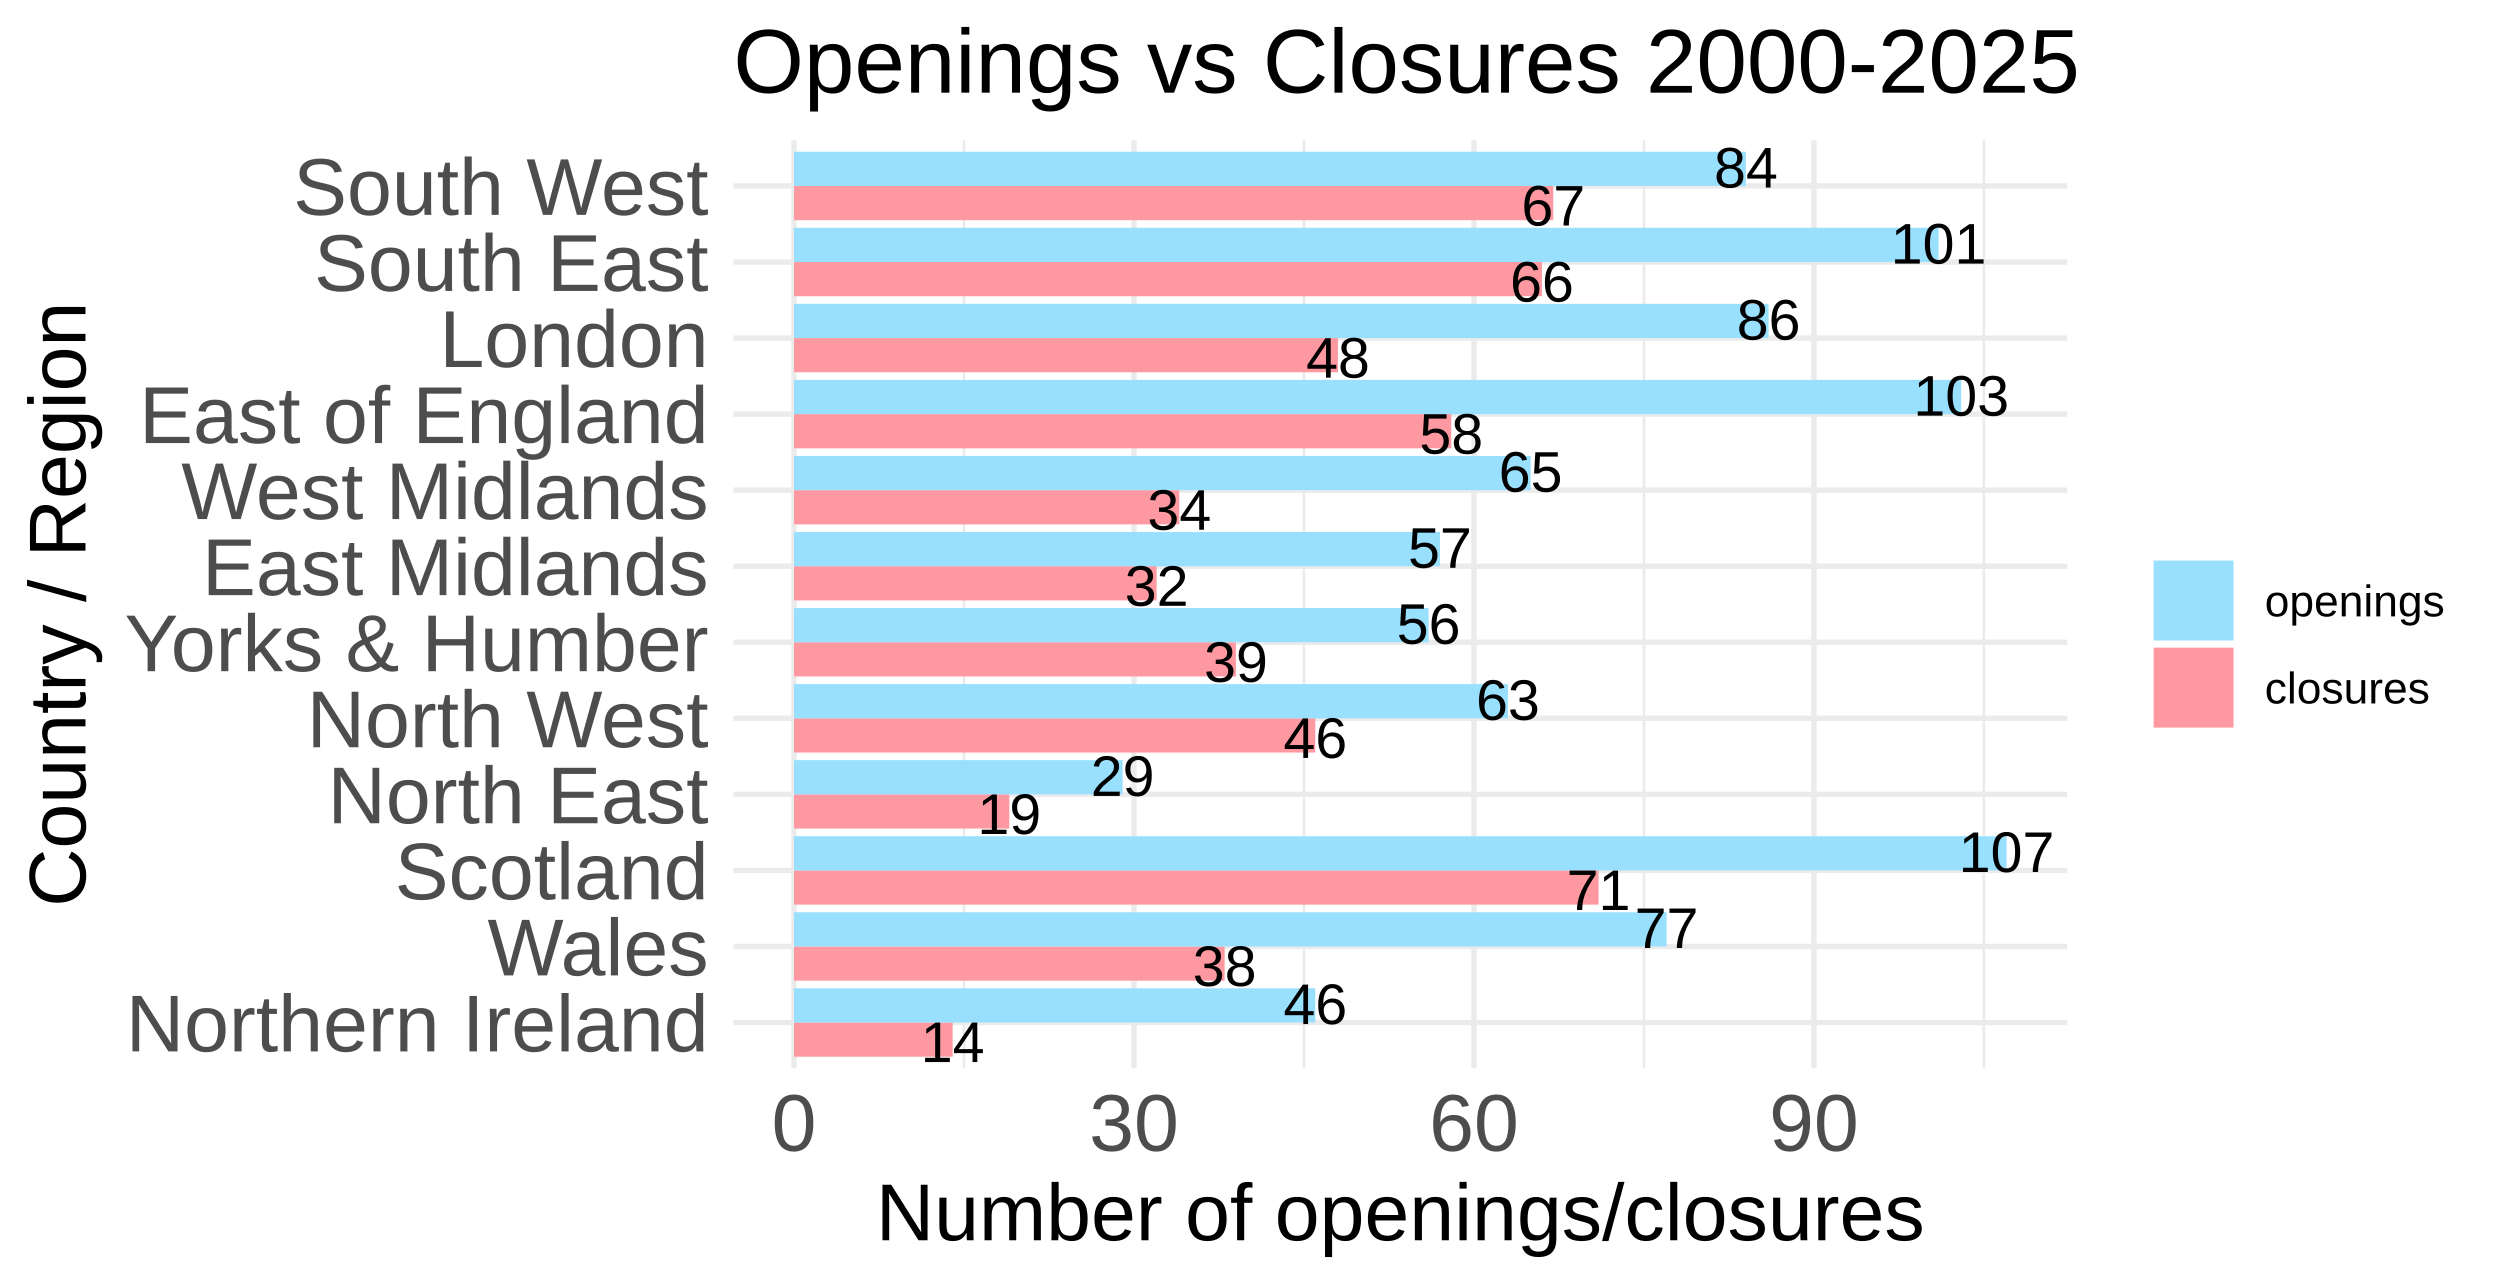
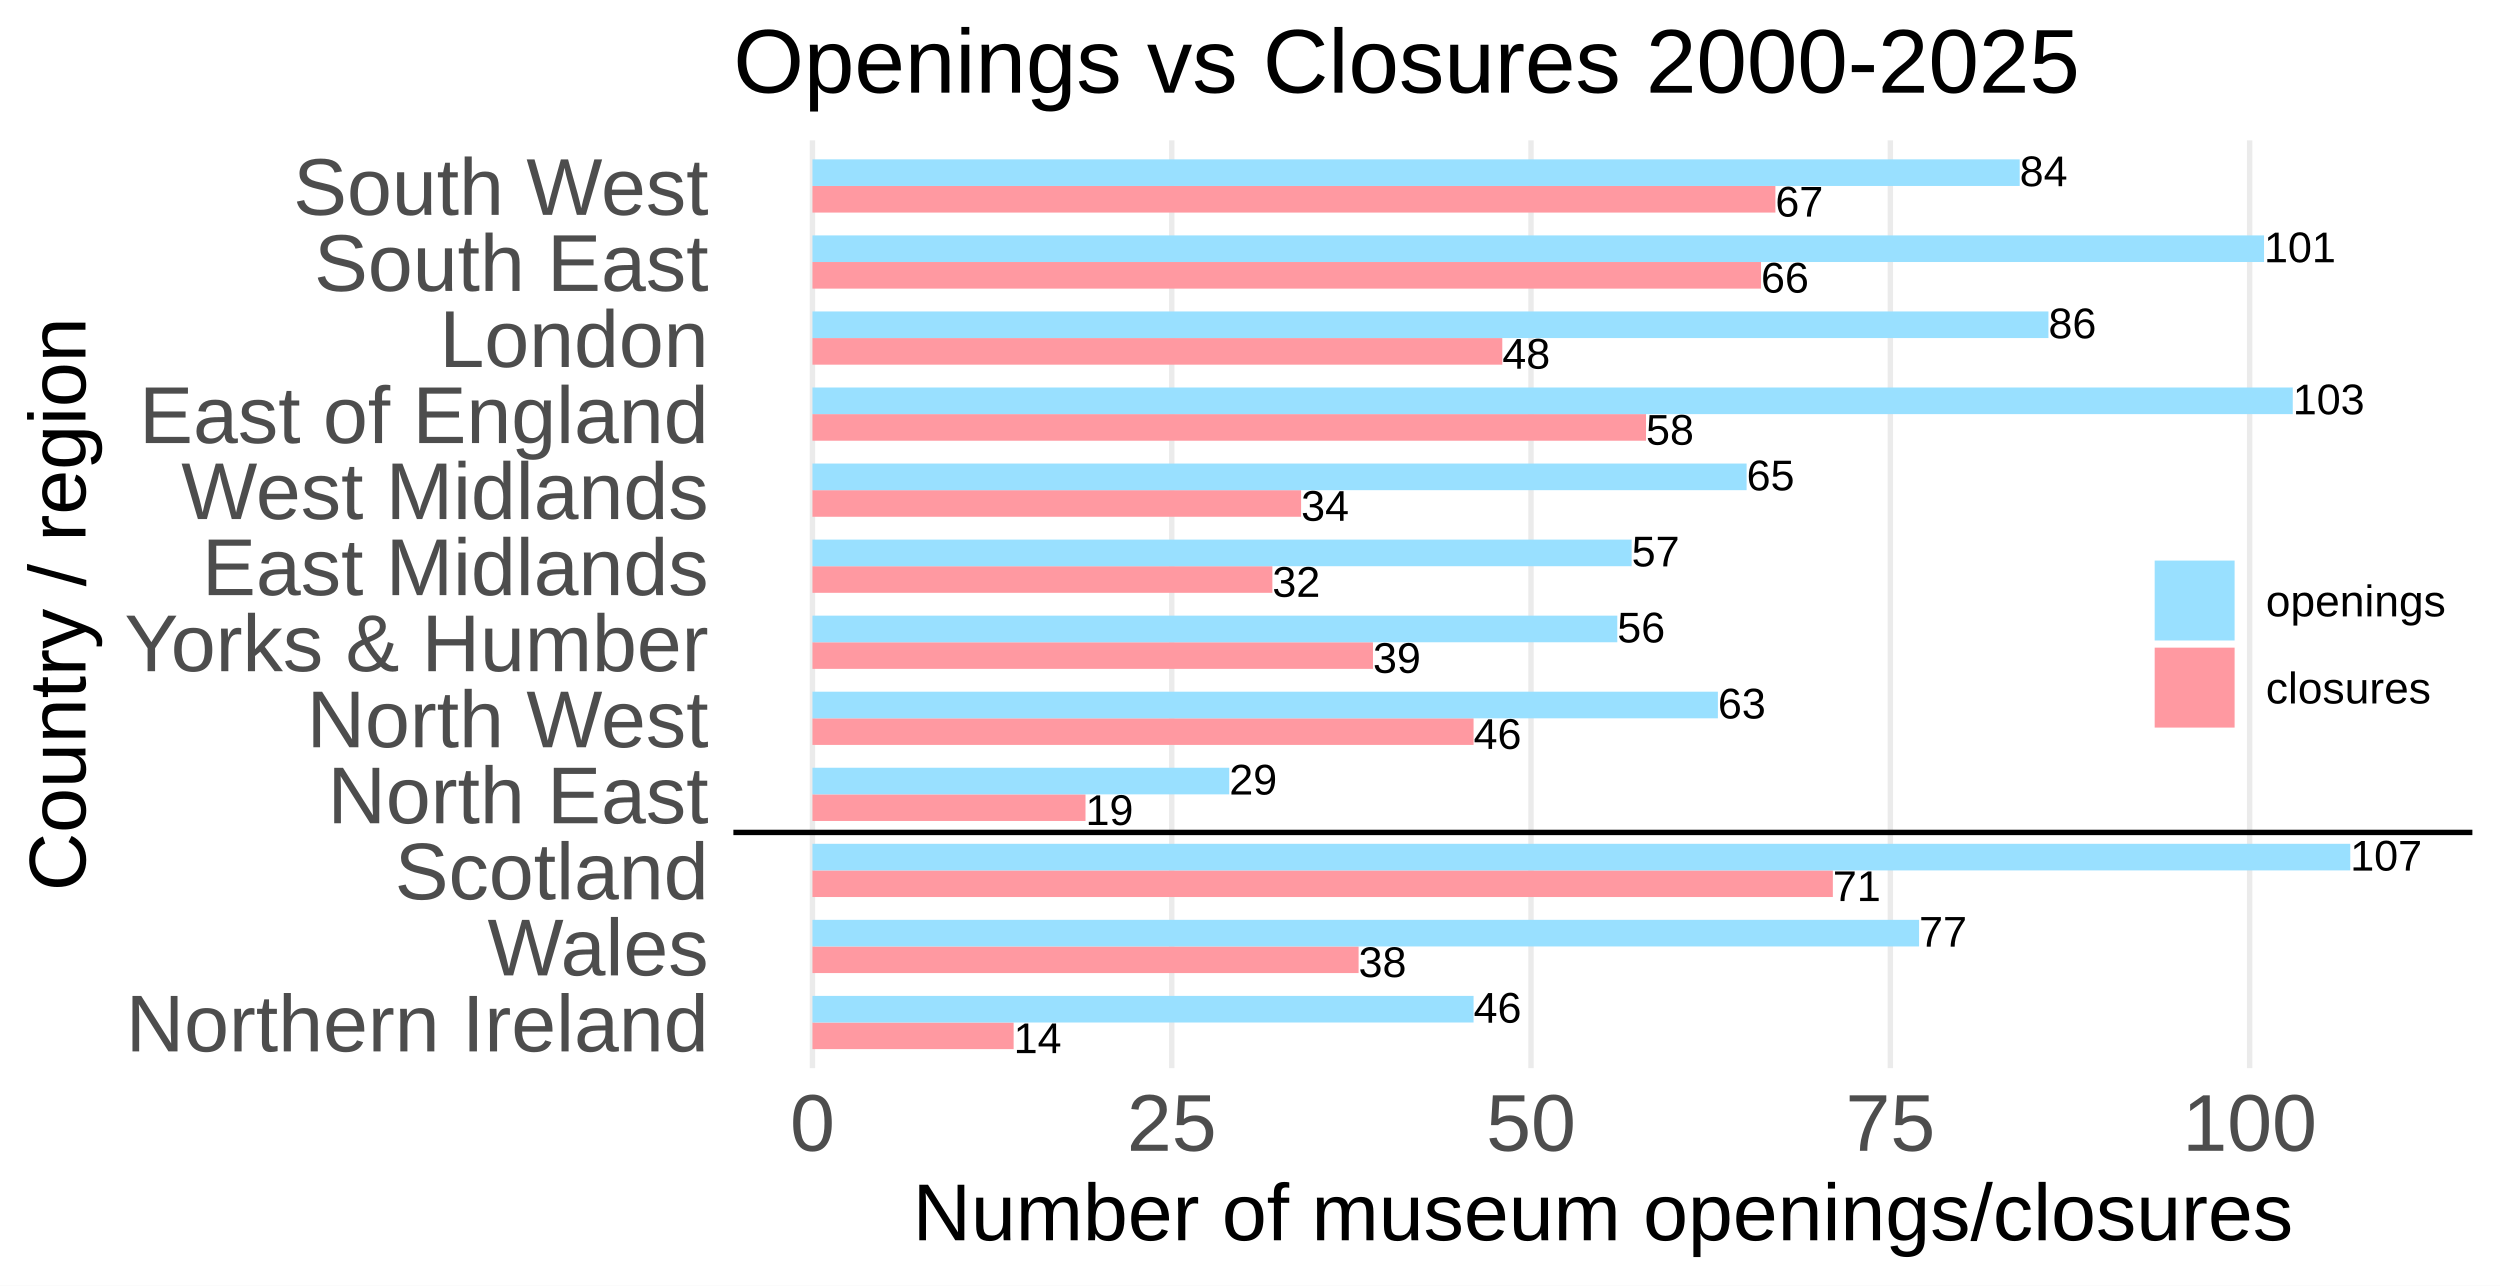
<svg xmlns="http://www.w3.org/2000/svg" class="svglite" width="496.06pt" height="255.12pt" viewBox="0 0 496.06 255.12">
  <defs>
    <style type="text/css">
    .svglite line, .svglite polyline, .svglite polygon, .svglite path, .svglite rect, .svglite circle {
      fill: none;
      stroke: #000000;
      stroke-linecap: round;
      stroke-linejoin: round;
      stroke-miterlimit: 10.00;
    }
    .svglite text {
      white-space: pre;
    }
  </style>
  </defs>
  <rect width="100%" height="100%" style="stroke: none; fill: #FFFFFF;" />
  <defs>
    <clipPath id="cpMC4wMHw0OTYuMDZ8MC4wMHwyNTUuMTI=">
      <rect x="0.00" y="0.00" width="496.06" height="255.12" />
    </clipPath>
  </defs>
  <g clip-path="url(#cpMC4wMHw0OTYuMDZ8MC4wMHwyNTUuMTI=)">
</g>
  <defs>
-     <clipPath id="cpMTQ1LjUyfDQxMC4xOHwyNy44NXwyMTEuOTQ=">
-       <rect x="145.52" y="27.85" width="264.66" height="184.09" />
+     <clipPath id="cpMTQ1LjUyfDQ5MC41OHwyNy44NXwyMTEuOTQ=">
+       <rect x="145.52" y="27.85" width="345.06" height="184.09" />
    </clipPath>
  </defs>
-   <g clip-path="url(#cpMTQ1LjUyfDQxMC4xOHwyNy44NXwyMTEuOTQ=)">
-     <polyline points="191.28,211.94 191.28,27.85 " style="stroke-width: 0.53; stroke: #EBEBEB; stroke-linecap: butt;" />
-     <polyline points="258.74,211.94 258.74,27.85 " style="stroke-width: 0.53; stroke: #EBEBEB; stroke-linecap: butt;" />
-     <polyline points="326.20,211.94 326.20,27.85 " style="stroke-width: 0.53; stroke: #EBEBEB; stroke-linecap: butt;" />
-     <polyline points="393.65,211.94 393.65,27.85 " style="stroke-width: 0.53; stroke: #EBEBEB; stroke-linecap: butt;" />
-     <polyline points="145.52,202.89 410.18,202.89 " style="stroke-width: 1.07; stroke: #EBEBEB; stroke-linecap: butt;" />
-     <polyline points="145.52,187.80 410.18,187.80 " style="stroke-width: 1.07; stroke: #EBEBEB; stroke-linecap: butt;" />
-     <polyline points="145.52,172.71 410.18,172.71 " style="stroke-width: 1.07; stroke: #EBEBEB; stroke-linecap: butt;" />
-     <polyline points="145.52,157.62 410.18,157.62 " style="stroke-width: 1.07; stroke: #EBEBEB; stroke-linecap: butt;" />
-     <polyline points="145.52,142.53 410.18,142.53 " style="stroke-width: 1.07; stroke: #EBEBEB; stroke-linecap: butt;" />
-     <polyline points="145.52,127.44 410.18,127.44 " style="stroke-width: 1.07; stroke: #EBEBEB; stroke-linecap: butt;" />
-     <polyline points="145.52,112.35 410.18,112.35 " style="stroke-width: 1.07; stroke: #EBEBEB; stroke-linecap: butt;" />
-     <polyline points="145.52,97.26 410.18,97.26 " style="stroke-width: 1.07; stroke: #EBEBEB; stroke-linecap: butt;" />
-     <polyline points="145.52,82.17 410.18,82.17 " style="stroke-width: 1.07; stroke: #EBEBEB; stroke-linecap: butt;" />
-     <polyline points="145.52,67.08 410.18,67.08 " style="stroke-width: 1.07; stroke: #EBEBEB; stroke-linecap: butt;" />
-     <polyline points="145.52,51.99 410.18,51.99 " style="stroke-width: 1.07; stroke: #EBEBEB; stroke-linecap: butt;" />
-     <polyline points="145.52,36.90 410.18,36.90 " style="stroke-width: 1.07; stroke: #EBEBEB; stroke-linecap: butt;" />
-     <polyline points="157.55,211.94 157.55,27.85 " style="stroke-width: 1.07; stroke: #EBEBEB; stroke-linecap: butt;" />
-     <polyline points="225.01,211.94 225.01,27.85 " style="stroke-width: 1.07; stroke: #EBEBEB; stroke-linecap: butt;" />
-     <polyline points="292.47,211.94 292.47,27.85 " style="stroke-width: 1.07; stroke: #EBEBEB; stroke-linecap: butt;" />
-     <polyline points="359.92,211.94 359.92,27.85 " style="stroke-width: 1.07; stroke: #EBEBEB; stroke-linecap: butt;" />
-     <rect x="157.55" y="202.89" width="31.48" height="6.79" style="stroke-width: 1.07; stroke: none; stroke-linecap: butt; stroke-linejoin: miter; fill: #FF99A1;" />
-     <rect x="157.55" y="196.10" width="103.43" height="6.79" style="stroke-width: 1.07; stroke: none; stroke-linecap: butt; stroke-linejoin: miter; fill: #99E0FF;" />
-     <rect x="157.55" y="187.80" width="85.45" height="6.79" style="stroke-width: 1.07; stroke: none; stroke-linecap: butt; stroke-linejoin: miter; fill: #FF99A1;" />
-     <rect x="157.55" y="181.01" width="173.14" height="6.79" style="stroke-width: 1.07; stroke: none; stroke-linecap: butt; stroke-linejoin: miter; fill: #99E0FF;" />
-     <rect x="157.55" y="172.71" width="159.65" height="6.79" style="stroke-width: 1.07; stroke: none; stroke-linecap: butt; stroke-linejoin: miter; fill: #FF99A1;" />
-     <rect x="157.55" y="165.92" width="240.60" height="6.79" style="stroke-width: 1.07; stroke: none; stroke-linecap: butt; stroke-linejoin: miter; fill: #99E0FF;" />
-     <rect x="157.55" y="157.62" width="42.72" height="6.79" style="stroke-width: 1.07; stroke: none; stroke-linecap: butt; stroke-linejoin: miter; fill: #FF99A1;" />
-     <rect x="157.55" y="150.83" width="65.21" height="6.79" style="stroke-width: 1.07; stroke: none; stroke-linecap: butt; stroke-linejoin: miter; fill: #99E0FF;" />
-     <rect x="157.55" y="142.53" width="103.43" height="6.79" style="stroke-width: 1.07; stroke: none; stroke-linecap: butt; stroke-linejoin: miter; fill: #FF99A1;" />
-     <rect x="157.55" y="135.74" width="141.66" height="6.79" style="stroke-width: 1.07; stroke: none; stroke-linecap: butt; stroke-linejoin: miter; fill: #99E0FF;" />
-     <rect x="157.55" y="127.44" width="87.69" height="6.79" style="stroke-width: 1.07; stroke: none; stroke-linecap: butt; stroke-linejoin: miter; fill: #FF99A1;" />
-     <rect x="157.55" y="120.65" width="125.92" height="6.79" style="stroke-width: 1.07; stroke: none; stroke-linecap: butt; stroke-linejoin: miter; fill: #99E0FF;" />
-     <rect x="157.55" y="112.35" width="71.95" height="6.79" style="stroke-width: 1.07; stroke: none; stroke-linecap: butt; stroke-linejoin: miter; fill: #FF99A1;" />
-     <rect x="157.55" y="105.56" width="128.17" height="6.79" style="stroke-width: 1.07; stroke: none; stroke-linecap: butt; stroke-linejoin: miter; fill: #99E0FF;" />
-     <rect x="157.55" y="97.26" width="76.45" height="6.79" style="stroke-width: 1.07; stroke: none; stroke-linecap: butt; stroke-linejoin: miter; fill: #FF99A1;" />
-     <rect x="157.55" y="90.47" width="146.16" height="6.79" style="stroke-width: 1.07; stroke: none; stroke-linecap: butt; stroke-linejoin: miter; fill: #99E0FF;" />
-     <rect x="157.55" y="82.17" width="130.42" height="6.79" style="stroke-width: 1.07; stroke: none; stroke-linecap: butt; stroke-linejoin: miter; fill: #FF99A1;" />
-     <rect x="157.55" y="75.38" width="231.60" height="6.79" style="stroke-width: 1.07; stroke: none; stroke-linecap: butt; stroke-linejoin: miter; fill: #99E0FF;" />
-     <rect x="157.55" y="67.08" width="107.93" height="6.79" style="stroke-width: 1.07; stroke: none; stroke-linecap: butt; stroke-linejoin: miter; fill: #FF99A1;" />
-     <rect x="157.55" y="60.29" width="193.38" height="6.79" style="stroke-width: 1.07; stroke: none; stroke-linecap: butt; stroke-linejoin: miter; fill: #99E0FF;" />
-     <rect x="157.55" y="51.99" width="148.41" height="6.79" style="stroke-width: 1.07; stroke: none; stroke-linecap: butt; stroke-linejoin: miter; fill: #FF99A1;" />
-     <rect x="157.55" y="45.20" width="227.11" height="6.79" style="stroke-width: 1.07; stroke: none; stroke-linecap: butt; stroke-linejoin: miter; fill: #99E0FF;" />
-     <rect x="157.55" y="36.90" width="150.65" height="6.79" style="stroke-width: 1.07; stroke: none; stroke-linecap: butt; stroke-linejoin: miter; fill: #FF99A1;" />
-     <rect x="157.55" y="30.11" width="188.88" height="6.79" style="stroke-width: 1.07; stroke: none; stroke-linecap: butt; stroke-linejoin: miter; fill: #99E0FF;" />
-     <text x="260.99" y="203.20" text-anchor="middle" style="font-size: 11.38px; font-family: &quot;Arial&quot;;" textLength="12.66px" lengthAdjust="spacingAndGlyphs">46</text>
-     <text x="330.69" y="188.11" text-anchor="middle" style="font-size: 11.38px; font-family: &quot;Arial&quot;;" textLength="12.66px" lengthAdjust="spacingAndGlyphs">77</text>
-     <text x="398.15" y="173.02" text-anchor="middle" style="font-size: 11.38px; font-family: &quot;Arial&quot;;" textLength="18.99px" lengthAdjust="spacingAndGlyphs">107</text>
-     <text x="222.76" y="157.93" text-anchor="middle" style="font-size: 11.38px; font-family: &quot;Arial&quot;;" textLength="12.66px" lengthAdjust="spacingAndGlyphs">29</text>
-     <text x="299.21" y="142.84" text-anchor="middle" style="font-size: 11.38px; font-family: &quot;Arial&quot;;" textLength="12.66px" lengthAdjust="spacingAndGlyphs">63</text>
-     <text x="283.47" y="127.75" text-anchor="middle" style="font-size: 11.38px; font-family: &quot;Arial&quot;;" textLength="12.66px" lengthAdjust="spacingAndGlyphs">56</text>
-     <text x="285.72" y="112.66" text-anchor="middle" style="font-size: 11.38px; font-family: &quot;Arial&quot;;" textLength="12.66px" lengthAdjust="spacingAndGlyphs">57</text>
-     <text x="303.71" y="97.57" text-anchor="middle" style="font-size: 11.38px; font-family: &quot;Arial&quot;;" textLength="12.66px" lengthAdjust="spacingAndGlyphs">65</text>
-     <text x="389.16" y="82.48" text-anchor="middle" style="font-size: 11.38px; font-family: &quot;Arial&quot;;" textLength="18.99px" lengthAdjust="spacingAndGlyphs">103</text>
-     <text x="350.93" y="67.39" text-anchor="middle" style="font-size: 11.38px; font-family: &quot;Arial&quot;;" textLength="12.66px" lengthAdjust="spacingAndGlyphs">86</text>
-     <text x="384.66" y="52.30" text-anchor="middle" style="font-size: 11.38px; font-family: &quot;Arial&quot;;" textLength="18.99px" lengthAdjust="spacingAndGlyphs">101</text>
-     <text x="346.43" y="37.21" text-anchor="middle" style="font-size: 11.38px; font-family: &quot;Arial&quot;;" textLength="12.66px" lengthAdjust="spacingAndGlyphs">84</text>
-     <text x="189.03" y="210.74" text-anchor="middle" style="font-size: 11.38px; font-family: &quot;Arial&quot;;" textLength="12.66px" lengthAdjust="spacingAndGlyphs">14</text>
-     <text x="243.00" y="195.65" text-anchor="middle" style="font-size: 11.38px; font-family: &quot;Arial&quot;;" textLength="12.66px" lengthAdjust="spacingAndGlyphs">38</text>
-     <text x="317.20" y="180.57" text-anchor="middle" style="font-size: 11.38px; font-family: &quot;Arial&quot;;" textLength="12.66px" lengthAdjust="spacingAndGlyphs">71</text>
-     <text x="200.28" y="165.48" text-anchor="middle" style="font-size: 11.38px; font-family: &quot;Arial&quot;;" textLength="12.66px" lengthAdjust="spacingAndGlyphs">19</text>
-     <text x="260.99" y="150.39" text-anchor="middle" style="font-size: 11.38px; font-family: &quot;Arial&quot;;" textLength="12.66px" lengthAdjust="spacingAndGlyphs">46</text>
-     <text x="245.25" y="135.30" text-anchor="middle" style="font-size: 11.38px; font-family: &quot;Arial&quot;;" textLength="12.66px" lengthAdjust="spacingAndGlyphs">39</text>
-     <text x="229.51" y="120.21" text-anchor="middle" style="font-size: 11.38px; font-family: &quot;Arial&quot;;" textLength="12.66px" lengthAdjust="spacingAndGlyphs">32</text>
-     <text x="234.00" y="105.12" text-anchor="middle" style="font-size: 11.38px; font-family: &quot;Arial&quot;;" textLength="12.66px" lengthAdjust="spacingAndGlyphs">34</text>
-     <text x="287.97" y="90.03" text-anchor="middle" style="font-size: 11.38px; font-family: &quot;Arial&quot;;" textLength="12.66px" lengthAdjust="spacingAndGlyphs">58</text>
-     <text x="265.48" y="74.94" text-anchor="middle" style="font-size: 11.38px; font-family: &quot;Arial&quot;;" textLength="12.66px" lengthAdjust="spacingAndGlyphs">48</text>
-     <text x="305.96" y="59.85" text-anchor="middle" style="font-size: 11.38px; font-family: &quot;Arial&quot;;" textLength="12.66px" lengthAdjust="spacingAndGlyphs">66</text>
-     <text x="308.21" y="44.76" text-anchor="middle" style="font-size: 11.38px; font-family: &quot;Arial&quot;;" textLength="12.66px" lengthAdjust="spacingAndGlyphs">67</text>
+   <g clip-path="url(#cpMTQ1LjUyfDQ5MC41OHwyNy44NXwyMTEuOTQ=)">
+     <polyline points="161.21,211.94 161.21,27.85 " style="stroke-width: 1.07; stroke: #EBEBEB; stroke-linecap: butt;" />
+     <polyline points="232.50,211.94 232.50,27.85 " style="stroke-width: 1.07; stroke: #EBEBEB; stroke-linecap: butt;" />
+     <polyline points="303.79,211.94 303.79,27.85 " style="stroke-width: 1.07; stroke: #EBEBEB; stroke-linecap: butt;" />
+     <polyline points="375.09,211.94 375.09,27.85 " style="stroke-width: 1.07; stroke: #EBEBEB; stroke-linecap: butt;" />
+     <polyline points="446.38,211.94 446.38,27.85 " style="stroke-width: 1.07; stroke: #EBEBEB; stroke-linecap: butt;" />
+     <rect x="161.21" y="202.89" width="39.92" height="5.28" style="stroke-width: 1.07; stroke: none; stroke-linecap: butt; stroke-linejoin: miter; fill: #FF99A1;" />
+     <rect x="161.21" y="197.61" width="131.18" height="5.28" style="stroke-width: 1.07; stroke: none; stroke-linecap: butt; stroke-linejoin: miter; fill: #99E0FF;" />
+     <rect x="161.21" y="187.80" width="108.37" height="5.28" style="stroke-width: 1.07; stroke: none; stroke-linecap: butt; stroke-linejoin: miter; fill: #FF99A1;" />
+     <rect x="161.21" y="182.52" width="219.58" height="5.28" style="stroke-width: 1.07; stroke: none; stroke-linecap: butt; stroke-linejoin: miter; fill: #99E0FF;" />
+     <rect x="161.21" y="172.71" width="202.47" height="5.28" style="stroke-width: 1.07; stroke: none; stroke-linecap: butt; stroke-linejoin: miter; fill: #FF99A1;" />
+     <rect x="161.21" y="167.43" width="305.14" height="5.28" style="stroke-width: 1.07; stroke: none; stroke-linecap: butt; stroke-linejoin: miter; fill: #99E0FF;" />
+     <rect x="161.21" y="157.62" width="54.18" height="5.28" style="stroke-width: 1.07; stroke: none; stroke-linecap: butt; stroke-linejoin: miter; fill: #FF99A1;" />
+     <rect x="161.21" y="152.34" width="82.70" height="5.28" style="stroke-width: 1.07; stroke: none; stroke-linecap: butt; stroke-linejoin: miter; fill: #99E0FF;" />
+     <rect x="161.21" y="142.53" width="131.18" height="5.28" style="stroke-width: 1.07; stroke: none; stroke-linecap: butt; stroke-linejoin: miter; fill: #FF99A1;" />
+     <rect x="161.21" y="137.25" width="179.66" height="5.28" style="stroke-width: 1.07; stroke: none; stroke-linecap: butt; stroke-linejoin: miter; fill: #99E0FF;" />
+     <rect x="161.21" y="127.44" width="111.22" height="5.28" style="stroke-width: 1.07; stroke: none; stroke-linecap: butt; stroke-linejoin: miter; fill: #FF99A1;" />
+     <rect x="161.21" y="122.16" width="159.70" height="5.28" style="stroke-width: 1.07; stroke: none; stroke-linecap: butt; stroke-linejoin: miter; fill: #99E0FF;" />
+     <rect x="161.21" y="112.35" width="91.26" height="5.28" style="stroke-width: 1.07; stroke: none; stroke-linecap: butt; stroke-linejoin: miter; fill: #FF99A1;" />
+     <rect x="161.21" y="107.07" width="162.55" height="5.28" style="stroke-width: 1.07; stroke: none; stroke-linecap: butt; stroke-linejoin: miter; fill: #99E0FF;" />
+     <rect x="161.21" y="97.26" width="96.96" height="5.28" style="stroke-width: 1.07; stroke: none; stroke-linecap: butt; stroke-linejoin: miter; fill: #FF99A1;" />
+     <rect x="161.21" y="91.98" width="185.36" height="5.28" style="stroke-width: 1.07; stroke: none; stroke-linecap: butt; stroke-linejoin: miter; fill: #99E0FF;" />
+     <rect x="161.21" y="82.17" width="165.40" height="5.28" style="stroke-width: 1.07; stroke: none; stroke-linecap: butt; stroke-linejoin: miter; fill: #FF99A1;" />
+     <rect x="161.21" y="76.89" width="293.73" height="5.28" style="stroke-width: 1.07; stroke: none; stroke-linecap: butt; stroke-linejoin: miter; fill: #99E0FF;" />
+     <rect x="161.21" y="67.08" width="136.88" height="5.28" style="stroke-width: 1.07; stroke: none; stroke-linecap: butt; stroke-linejoin: miter; fill: #FF99A1;" />
+     <rect x="161.21" y="61.80" width="245.25" height="5.28" style="stroke-width: 1.07; stroke: none; stroke-linecap: butt; stroke-linejoin: miter; fill: #99E0FF;" />
+     <rect x="161.21" y="51.99" width="188.22" height="5.28" style="stroke-width: 1.07; stroke: none; stroke-linecap: butt; stroke-linejoin: miter; fill: #FF99A1;" />
+     <rect x="161.21" y="46.71" width="288.03" height="5.28" style="stroke-width: 1.07; stroke: none; stroke-linecap: butt; stroke-linejoin: miter; fill: #99E0FF;" />
+     <rect x="161.21" y="36.90" width="191.07" height="5.28" style="stroke-width: 1.07; stroke: none; stroke-linecap: butt; stroke-linejoin: miter; fill: #FF99A1;" />
+     <rect x="161.21" y="31.62" width="239.55" height="5.28" style="stroke-width: 1.07; stroke: none; stroke-linecap: butt; stroke-linejoin: miter; fill: #99E0FF;" />
+     <text x="292.39" y="202.93" style="font-size: 8.54px; font-family: &quot;Arial&quot;;" textLength="9.49px" lengthAdjust="spacingAndGlyphs">46</text>
+     <text x="380.79" y="187.84" style="font-size: 8.54px; font-family: &quot;Arial&quot;;" textLength="9.49px" lengthAdjust="spacingAndGlyphs">77</text>
+     <text x="466.34" y="172.75" style="font-size: 8.54px; font-family: &quot;Arial&quot;;" textLength="14.23px" lengthAdjust="spacingAndGlyphs">107</text>
+     <text x="243.91" y="157.66" style="font-size: 8.54px; font-family: &quot;Arial&quot;;" textLength="9.49px" lengthAdjust="spacingAndGlyphs">29</text>
+     <text x="340.87" y="142.57" style="font-size: 8.54px; font-family: &quot;Arial&quot;;" textLength="9.49px" lengthAdjust="spacingAndGlyphs">63</text>
+     <text x="320.90" y="127.48" style="font-size: 8.54px; font-family: &quot;Arial&quot;;" textLength="9.49px" lengthAdjust="spacingAndGlyphs">56</text>
+     <text x="323.76" y="112.39" style="font-size: 8.54px; font-family: &quot;Arial&quot;;" textLength="9.49px" lengthAdjust="spacingAndGlyphs">57</text>
+     <text x="346.57" y="97.30" style="font-size: 8.54px; font-family: &quot;Arial&quot;;" textLength="9.49px" lengthAdjust="spacingAndGlyphs">65</text>
+     <text x="454.94" y="82.21" style="font-size: 8.54px; font-family: &quot;Arial&quot;;" textLength="14.23px" lengthAdjust="spacingAndGlyphs">103</text>
+     <text x="406.46" y="67.13" style="font-size: 8.54px; font-family: &quot;Arial&quot;;" textLength="9.49px" lengthAdjust="spacingAndGlyphs">86</text>
+     <text x="449.23" y="52.04" style="font-size: 8.54px; font-family: &quot;Arial&quot;;" textLength="14.23px" lengthAdjust="spacingAndGlyphs">101</text>
+     <text x="400.75" y="36.95" style="font-size: 8.54px; font-family: &quot;Arial&quot;;" textLength="9.49px" lengthAdjust="spacingAndGlyphs">84</text>
+     <text x="201.13" y="208.97" style="font-size: 8.54px; font-family: &quot;Arial&quot;;" textLength="9.49px" lengthAdjust="spacingAndGlyphs">14</text>
+     <text x="269.57" y="193.88" style="font-size: 8.54px; font-family: &quot;Arial&quot;;" textLength="9.49px" lengthAdjust="spacingAndGlyphs">38</text>
+     <text x="363.68" y="178.79" style="font-size: 8.54px; font-family: &quot;Arial&quot;;" textLength="9.49px" lengthAdjust="spacingAndGlyphs">71</text>
+     <text x="215.39" y="163.70" style="font-size: 8.54px; font-family: &quot;Arial&quot;;" textLength="9.49px" lengthAdjust="spacingAndGlyphs">19</text>
+     <text x="292.39" y="148.61" style="font-size: 8.54px; font-family: &quot;Arial&quot;;" textLength="9.49px" lengthAdjust="spacingAndGlyphs">46</text>
+     <text x="272.43" y="133.52" style="font-size: 8.54px; font-family: &quot;Arial&quot;;" textLength="9.49px" lengthAdjust="spacingAndGlyphs">39</text>
+     <text x="252.46" y="118.43" style="font-size: 8.54px; font-family: &quot;Arial&quot;;" textLength="9.49px" lengthAdjust="spacingAndGlyphs">32</text>
+     <text x="258.17" y="103.34" style="font-size: 8.54px; font-family: &quot;Arial&quot;;" textLength="9.49px" lengthAdjust="spacingAndGlyphs">34</text>
+     <text x="326.61" y="88.25" style="font-size: 8.54px; font-family: &quot;Arial&quot;;" textLength="9.49px" lengthAdjust="spacingAndGlyphs">58</text>
+     <text x="298.09" y="73.16" style="font-size: 8.54px; font-family: &quot;Arial&quot;;" textLength="9.49px" lengthAdjust="spacingAndGlyphs">48</text>
+     <text x="349.42" y="58.07" style="font-size: 8.54px; font-family: &quot;Arial&quot;;" textLength="9.49px" lengthAdjust="spacingAndGlyphs">66</text>
+     <text x="352.27" y="42.98" style="font-size: 8.54px; font-family: &quot;Arial&quot;;" textLength="9.49px" lengthAdjust="spacingAndGlyphs">67</text>
+     <line x1="145.52" y1="165.17" x2="490.58" y2="165.17" style="stroke-width: 1.07; stroke-linecap: butt;" />
  </g>
  <g clip-path="url(#cpMC4wMHw0OTYuMDZ8MC4wMHwyNTUuMTI=)">
    <text x="140.59" y="208.63" text-anchor="end" style="font-size: 16.00px;fill: #4D4D4D; font-family: &quot;Arial&quot;;" textLength="115.62px" lengthAdjust="spacingAndGlyphs">Northern Ireland</text>
    <text x="140.59" y="193.54" text-anchor="end" style="font-size: 16.00px;fill: #4D4D4D; font-family: &quot;Arial&quot;;" textLength="44.45px" lengthAdjust="spacingAndGlyphs">Wales</text>
    <text x="140.59" y="178.45" text-anchor="end" style="font-size: 16.00px;fill: #4D4D4D; font-family: &quot;Arial&quot;;" textLength="62.27px" lengthAdjust="spacingAndGlyphs">Scotland</text>
    <text x="140.59" y="163.36" text-anchor="end" style="font-size: 16.00px;fill: #4D4D4D; font-family: &quot;Arial&quot;;" textLength="75.58px" lengthAdjust="spacingAndGlyphs">North East</text>
    <text x="140.59" y="148.27" text-anchor="end" style="font-size: 16.00px;fill: #4D4D4D; font-family: &quot;Arial&quot;;" textLength="80.01px" lengthAdjust="spacingAndGlyphs">North West</text>
    <text x="140.59" y="133.18" text-anchor="end" style="font-size: 16.00px;fill: #4D4D4D; font-family: &quot;Arial&quot;;" textLength="117.36px" lengthAdjust="spacingAndGlyphs">Yorks &amp; Humber</text>
    <text x="140.59" y="118.09" text-anchor="end" style="font-size: 16.00px;fill: #4D4D4D; font-family: &quot;Arial&quot;;" textLength="100.49px" lengthAdjust="spacingAndGlyphs">East Midlands</text>
    <text x="140.59" y="103.00" text-anchor="end" style="font-size: 16.00px;fill: #4D4D4D; font-family: &quot;Arial&quot;;" textLength="104.92px" lengthAdjust="spacingAndGlyphs">West Midlands</text>
    <text x="140.59" y="87.91" text-anchor="end" style="font-size: 16.00px;fill: #4D4D4D; font-family: &quot;Arial&quot;;" textLength="112.96px" lengthAdjust="spacingAndGlyphs">East of England</text>
    <text x="140.59" y="72.82" text-anchor="end" style="font-size: 16.00px;fill: #4D4D4D; font-family: &quot;Arial&quot;;" textLength="53.40px" lengthAdjust="spacingAndGlyphs">London</text>
    <text x="140.59" y="57.73" text-anchor="end" style="font-size: 16.00px;fill: #4D4D4D; font-family: &quot;Arial&quot;;" textLength="78.26px" lengthAdjust="spacingAndGlyphs">South East</text>
    <text x="140.59" y="42.64" text-anchor="end" style="font-size: 16.00px;fill: #4D4D4D; font-family: &quot;Arial&quot;;" textLength="82.69px" lengthAdjust="spacingAndGlyphs">South West</text>
-     <text x="157.55" y="228.35" text-anchor="middle" style="font-size: 16.00px;fill: #4D4D4D; font-family: &quot;Arial&quot;;" textLength="8.90px" lengthAdjust="spacingAndGlyphs">0</text>
-     <text x="225.01" y="228.35" text-anchor="middle" style="font-size: 16.00px;fill: #4D4D4D; font-family: &quot;Arial&quot;;" textLength="17.80px" lengthAdjust="spacingAndGlyphs">30</text>
-     <text x="292.47" y="228.35" text-anchor="middle" style="font-size: 16.00px;fill: #4D4D4D; font-family: &quot;Arial&quot;;" textLength="17.80px" lengthAdjust="spacingAndGlyphs">60</text>
-     <text x="359.92" y="228.35" text-anchor="middle" style="font-size: 16.00px;fill: #4D4D4D; font-family: &quot;Arial&quot;;" textLength="17.80px" lengthAdjust="spacingAndGlyphs">90</text>
-     <text x="277.85" y="246.10" text-anchor="middle" style="font-size: 16.00px; font-family: &quot;Arial&quot;;" textLength="208.11px" lengthAdjust="spacingAndGlyphs">Number of openings/closures</text>
-     <text transform="translate(16.96,119.90) rotate(-90)" text-anchor="middle" style="font-size: 16.00px; font-family: &quot;Arial&quot;;" textLength="120.06px" lengthAdjust="spacingAndGlyphs">Country / Region</text>
-     <rect x="427.33" y="111.23" width="15.86" height="15.86" style="stroke-width: 1.07; stroke: none; stroke-linecap: butt; stroke-linejoin: miter; fill: #99E0FF;" />
-     <rect x="427.33" y="128.51" width="15.86" height="15.86" style="stroke-width: 1.07; stroke: none; stroke-linecap: butt; stroke-linejoin: miter; fill: #FF99A1;" />
-     <text x="449.38" y="122.31" style="font-size: 8.80px; font-family: &quot;Arial&quot;;" textLength="35.73px" lengthAdjust="spacingAndGlyphs">openings</text>
-     <text x="449.38" y="139.59" style="font-size: 8.80px; font-family: &quot;Arial&quot;;" textLength="32.77px" lengthAdjust="spacingAndGlyphs">closures</text>
+     <text x="161.21" y="228.35" text-anchor="middle" style="font-size: 16.00px;fill: #4D4D4D; font-family: &quot;Arial&quot;;" textLength="8.90px" lengthAdjust="spacingAndGlyphs">0</text>
+     <text x="232.50" y="228.35" text-anchor="middle" style="font-size: 16.00px;fill: #4D4D4D; font-family: &quot;Arial&quot;;" textLength="17.80px" lengthAdjust="spacingAndGlyphs">25</text>
+     <text x="303.79" y="228.35" text-anchor="middle" style="font-size: 16.00px;fill: #4D4D4D; font-family: &quot;Arial&quot;;" textLength="17.80px" lengthAdjust="spacingAndGlyphs">50</text>
+     <text x="375.09" y="228.35" text-anchor="middle" style="font-size: 16.00px;fill: #4D4D4D; font-family: &quot;Arial&quot;;" textLength="17.80px" lengthAdjust="spacingAndGlyphs">75</text>
+     <text x="446.38" y="228.35" text-anchor="middle" style="font-size: 16.00px;fill: #4D4D4D; font-family: &quot;Arial&quot;;" textLength="26.70px" lengthAdjust="spacingAndGlyphs">100</text>
+     <text x="318.05" y="246.10" text-anchor="middle" style="font-size: 16.00px; font-family: &quot;Arial&quot;;" textLength="273.90px" lengthAdjust="spacingAndGlyphs">Number of museum openings/closures</text>
+     <text transform="translate(16.96,119.90) rotate(-90)" text-anchor="middle" style="font-size: 16.00px; font-family: &quot;Arial&quot;;" textLength="113.83px" lengthAdjust="spacingAndGlyphs">Country / region</text>
+     <rect x="427.54" y="111.23" width="15.86" height="15.86" style="stroke-width: 1.07; stroke: none; stroke-linecap: butt; stroke-linejoin: miter; fill: #99E0FF;" />
+     <rect x="427.54" y="128.51" width="15.86" height="15.86" style="stroke-width: 1.07; stroke: none; stroke-linecap: butt; stroke-linejoin: miter; fill: #FF99A1;" />
+     <text x="449.59" y="122.31" style="font-size: 8.80px; font-family: &quot;Arial&quot;;" textLength="35.73px" lengthAdjust="spacingAndGlyphs">openings</text>
+     <text x="449.59" y="139.59" style="font-size: 8.80px; font-family: &quot;Arial&quot;;" textLength="32.77px" lengthAdjust="spacingAndGlyphs">closures</text>
    <text x="145.52" y="18.39" style="font-size: 18.00px; font-family: &quot;Arial&quot;;" textLength="267.13px" lengthAdjust="spacingAndGlyphs">Openings vs Closures 2000-2025</text>
  </g>
</svg>
